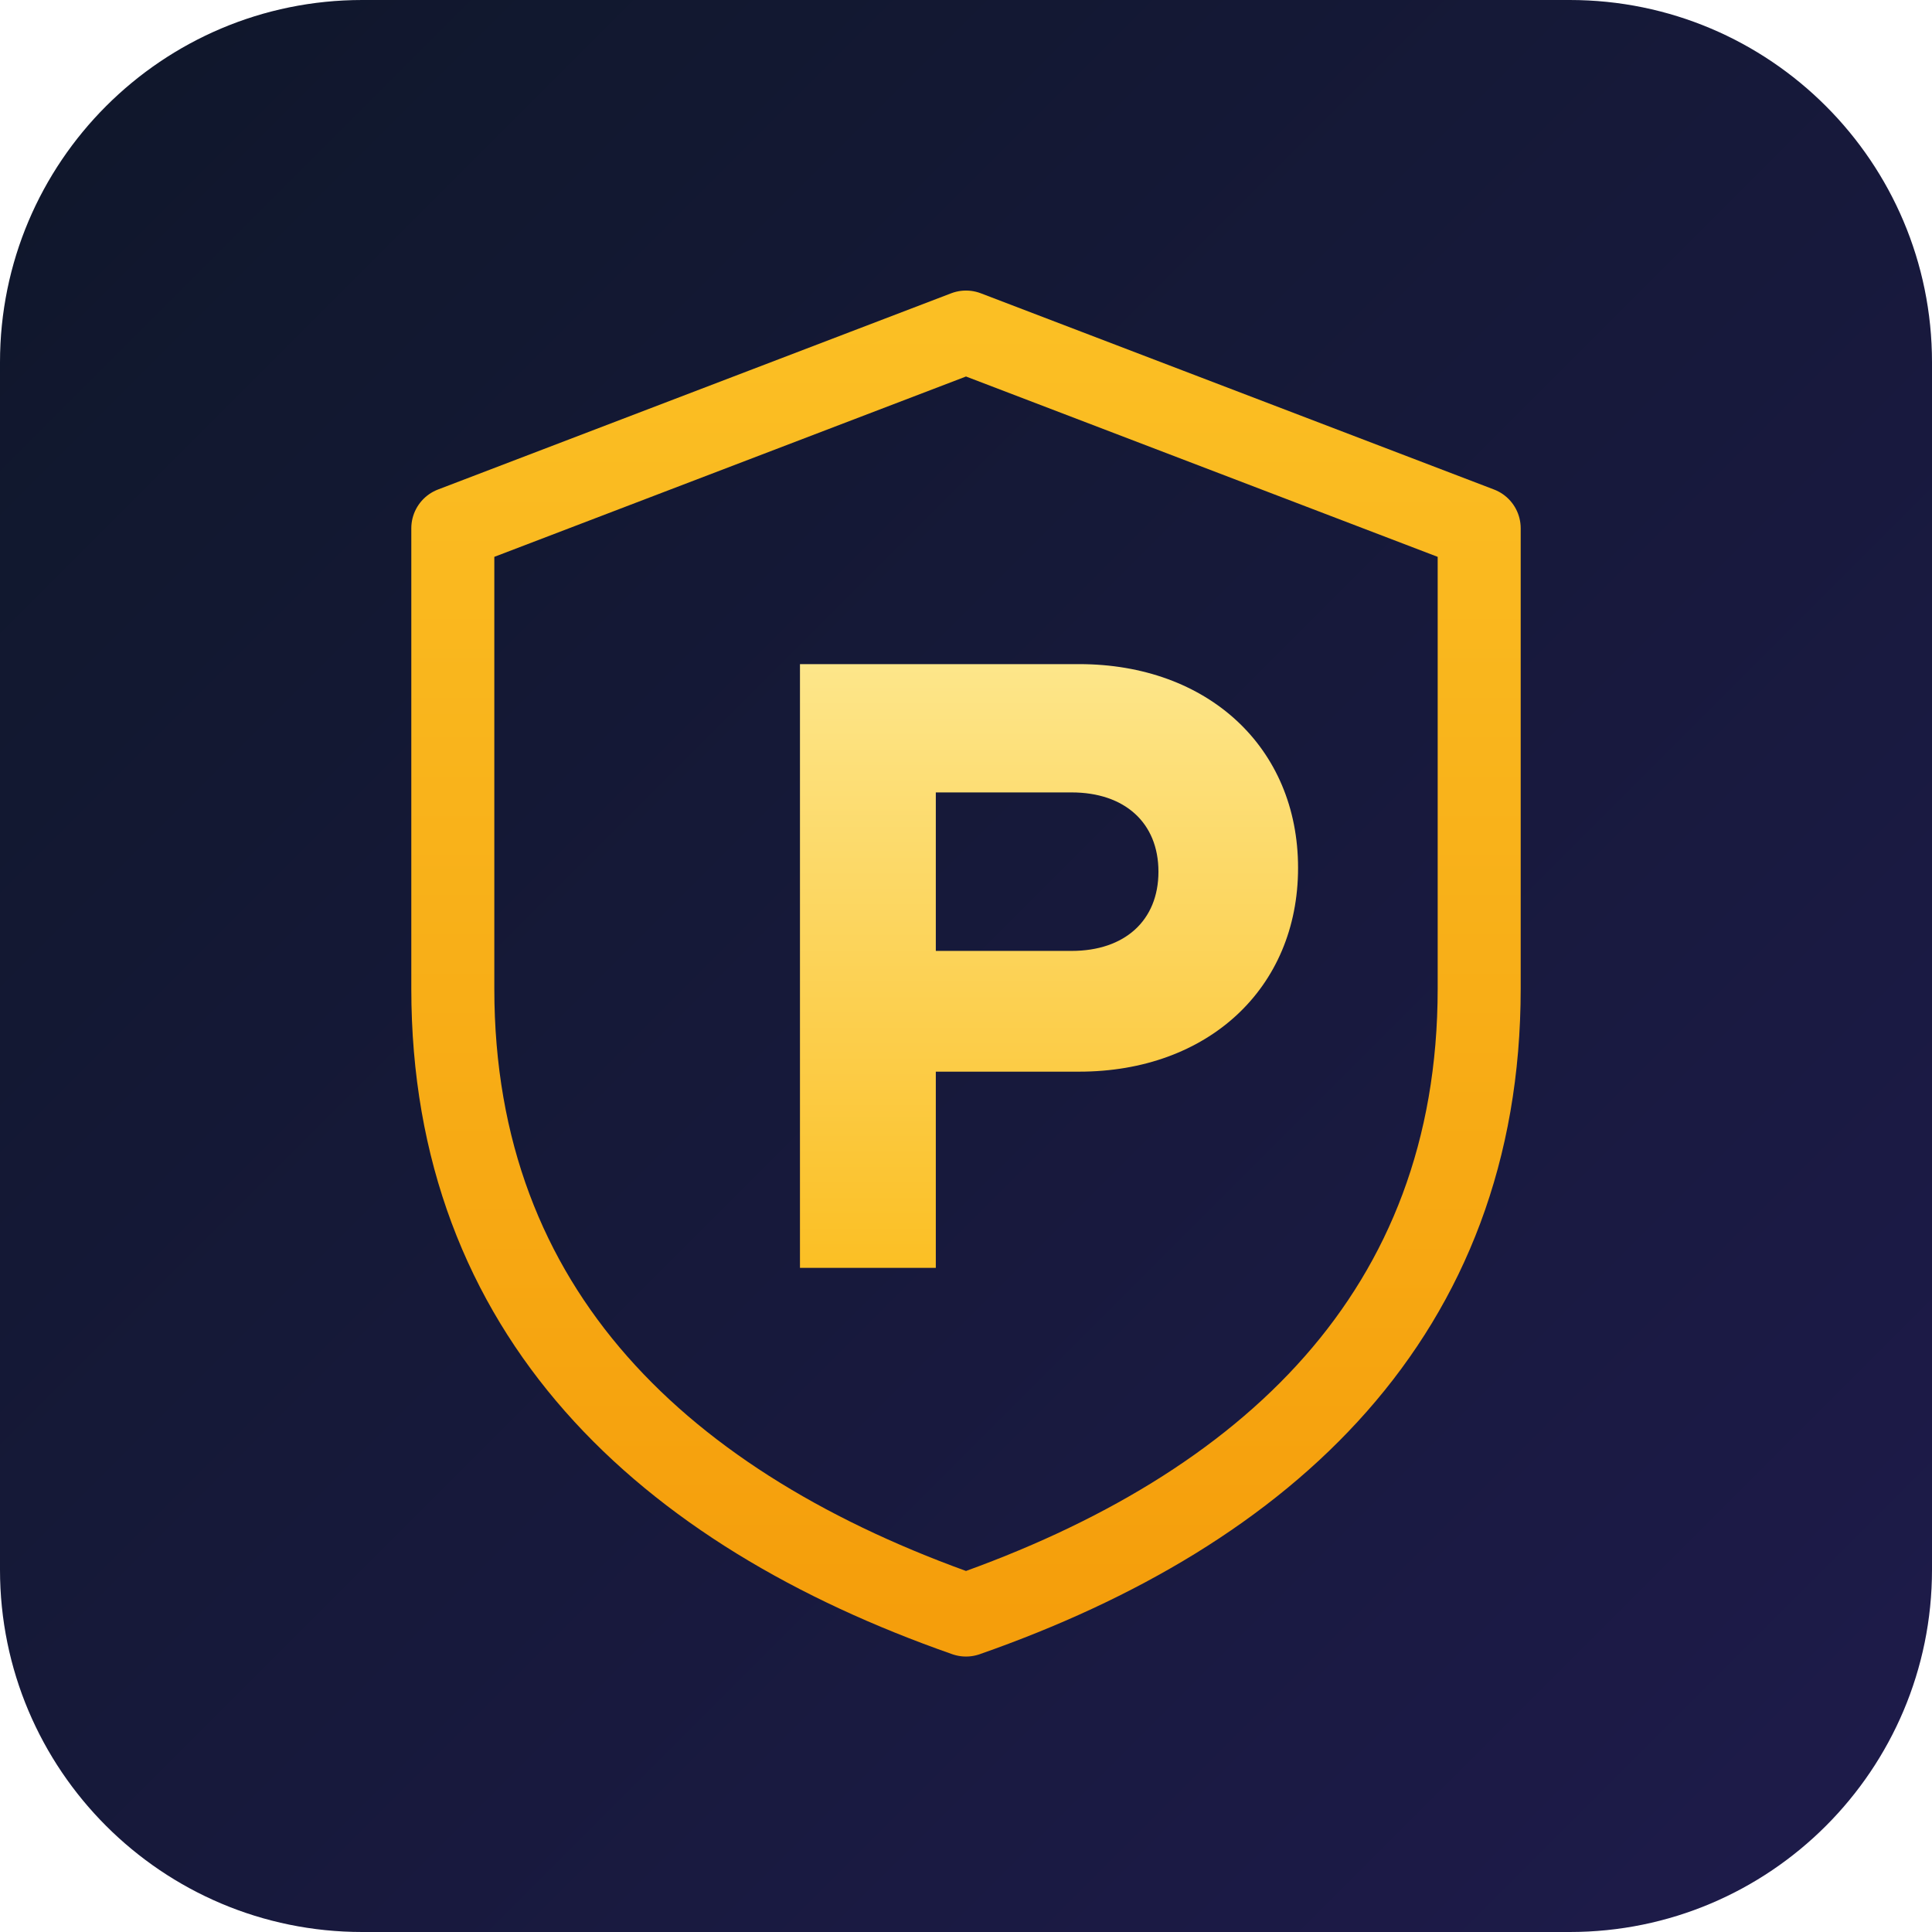
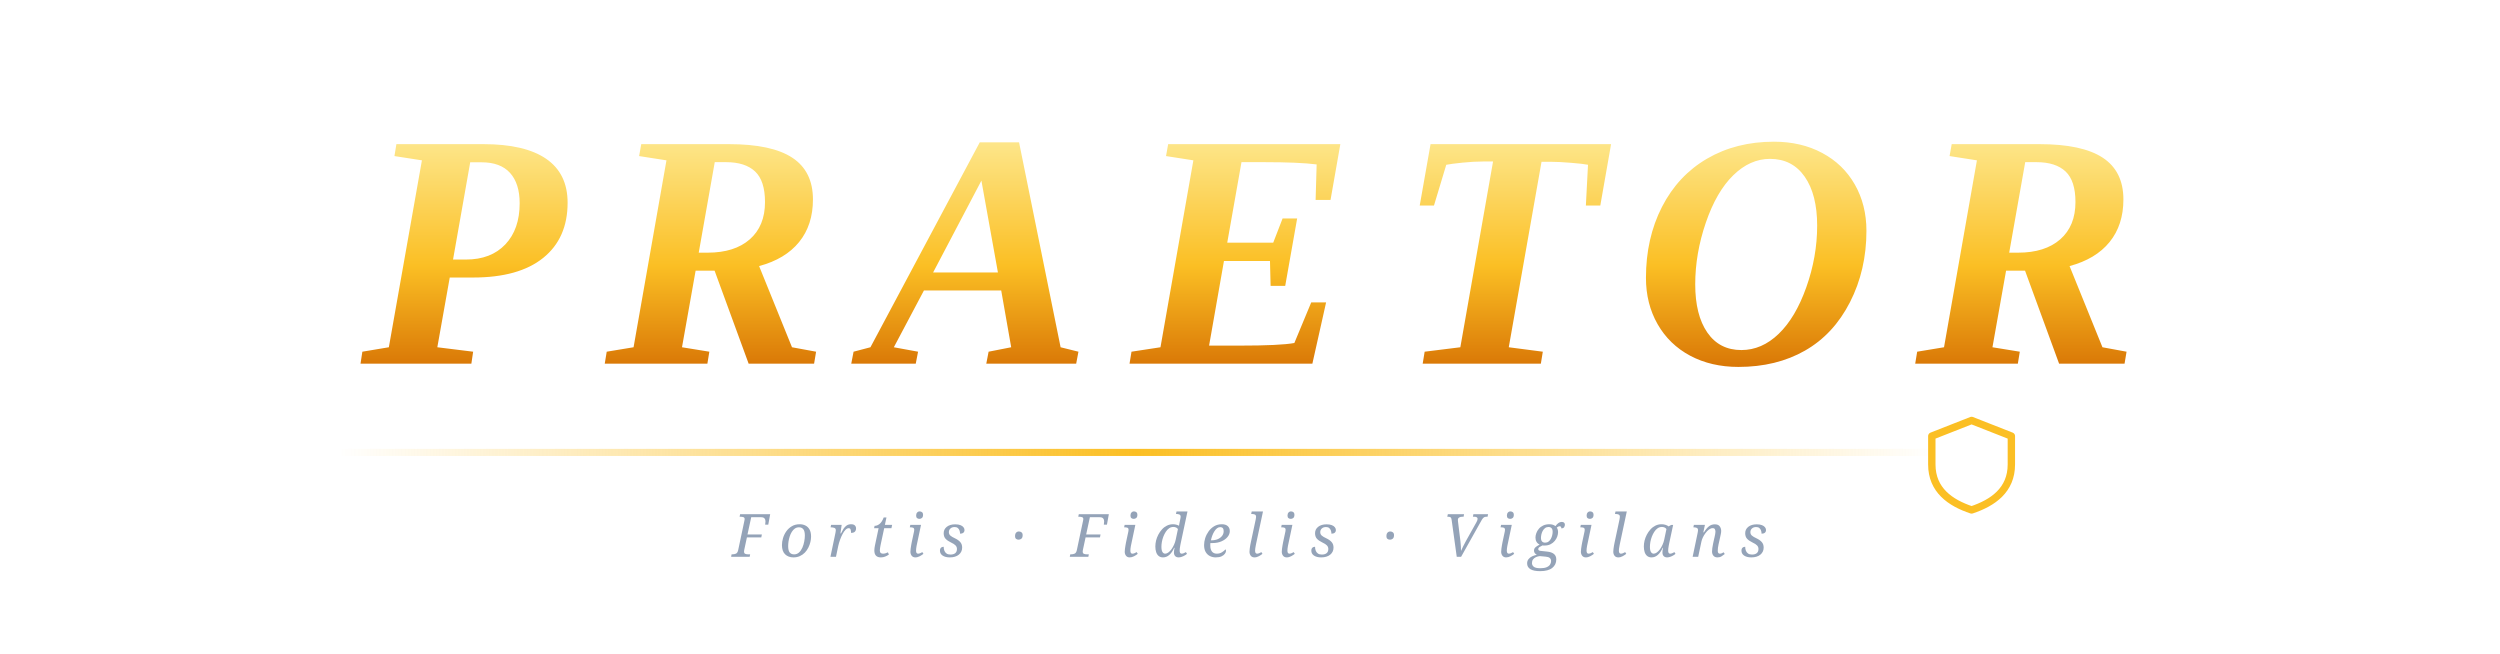
- <svg xmlns="http://www.w3.org/2000/svg" viewBox="0 0 512 512">
+ <svg xmlns="http://www.w3.org/2000/svg" viewBox="0 0 880 230">
  <defs>
-     <linearGradient id="bg" x1="0" y1="0" x2="1" y2="1">
-       <stop offset="0" stop-color="#0f172a" />
-       <stop offset="1" stop-color="#1e1b4b" />
+     <linearGradient id="au" x1="0" y1="0" x2="0" y2="1">
+       <stop offset="0" stop-color="#fde68a" />
+       <stop offset="0.55" stop-color="#fbbf24" />
+       <stop offset="1" stop-color="#d97706" />
    </linearGradient>
-     <linearGradient id="shield" x1="0" y1="0" x2="0" y2="1">
-       <stop offset="0" stop-color="#fbbf24" />
-       <stop offset="1" stop-color="#f59e0b" />
-     </linearGradient>
-     <linearGradient id="pgloss" x1="0" y1="0" x2="0" y2="1">
-       <stop offset="0" stop-color="#fde68a" />
-       <stop offset="1" stop-color="#fbbf24" />
+     <linearGradient id="line" x1="0" y1="0" x2="1" y2="0">
+       <stop offset="0" stop-color="#fbbf24" stop-opacity="0" />
+       <stop offset="0.5" stop-color="#fbbf24" />
+       <stop offset="1" stop-color="#fbbf24" stop-opacity="0" />
    </linearGradient>
  </defs>
-   <rect width="512" height="512" rx="96" fill="url(#bg)" />
-   <g fill="none" stroke="url(#shield)" stroke-width="22" stroke-linejoin="round">
-     <path d="M256 88 L392 140 V262 C392 348 336 400 256 428 C176 400 120 348 120 262 V140 Z" />
-   </g>
-   <path d="M212 176 h74 c34 0 58 22 58 54 c0 32 -24 54 -58 54 h-38 v52 h-36 Z M248 210 v42 h36 c14 0 23 -8 23 -21 c0 -13 -9 -21 -23 -21 Z" fill="url(#pgloss)" />
+   <text x="440" y="128" text-anchor="middle" font-family="Georgia, 'Times New Roman', serif" font-style="italic" font-weight="bold" font-size="118" letter-spacing="14" fill="url(#au)">PRAETOR</text>
+   <rect x="120" y="158" width="560" height="2.5" fill="url(#line)" />
+   <path d="M694 148 l14 5.5 v10 c0 9 -6.5 13.5 -14 16 c-7.5 -2.5 -14 -7 -14 -16 v-10 Z" fill="none" stroke="#fbbf24" stroke-width="2.6" stroke-linejoin="round" />
+   <text x="440" y="196" text-anchor="middle" font-family="Georgia, serif" font-style="italic" font-size="21" letter-spacing="5" fill="#94a3b8">Fortis · Fidelis · Vigilans</text>
</svg>
